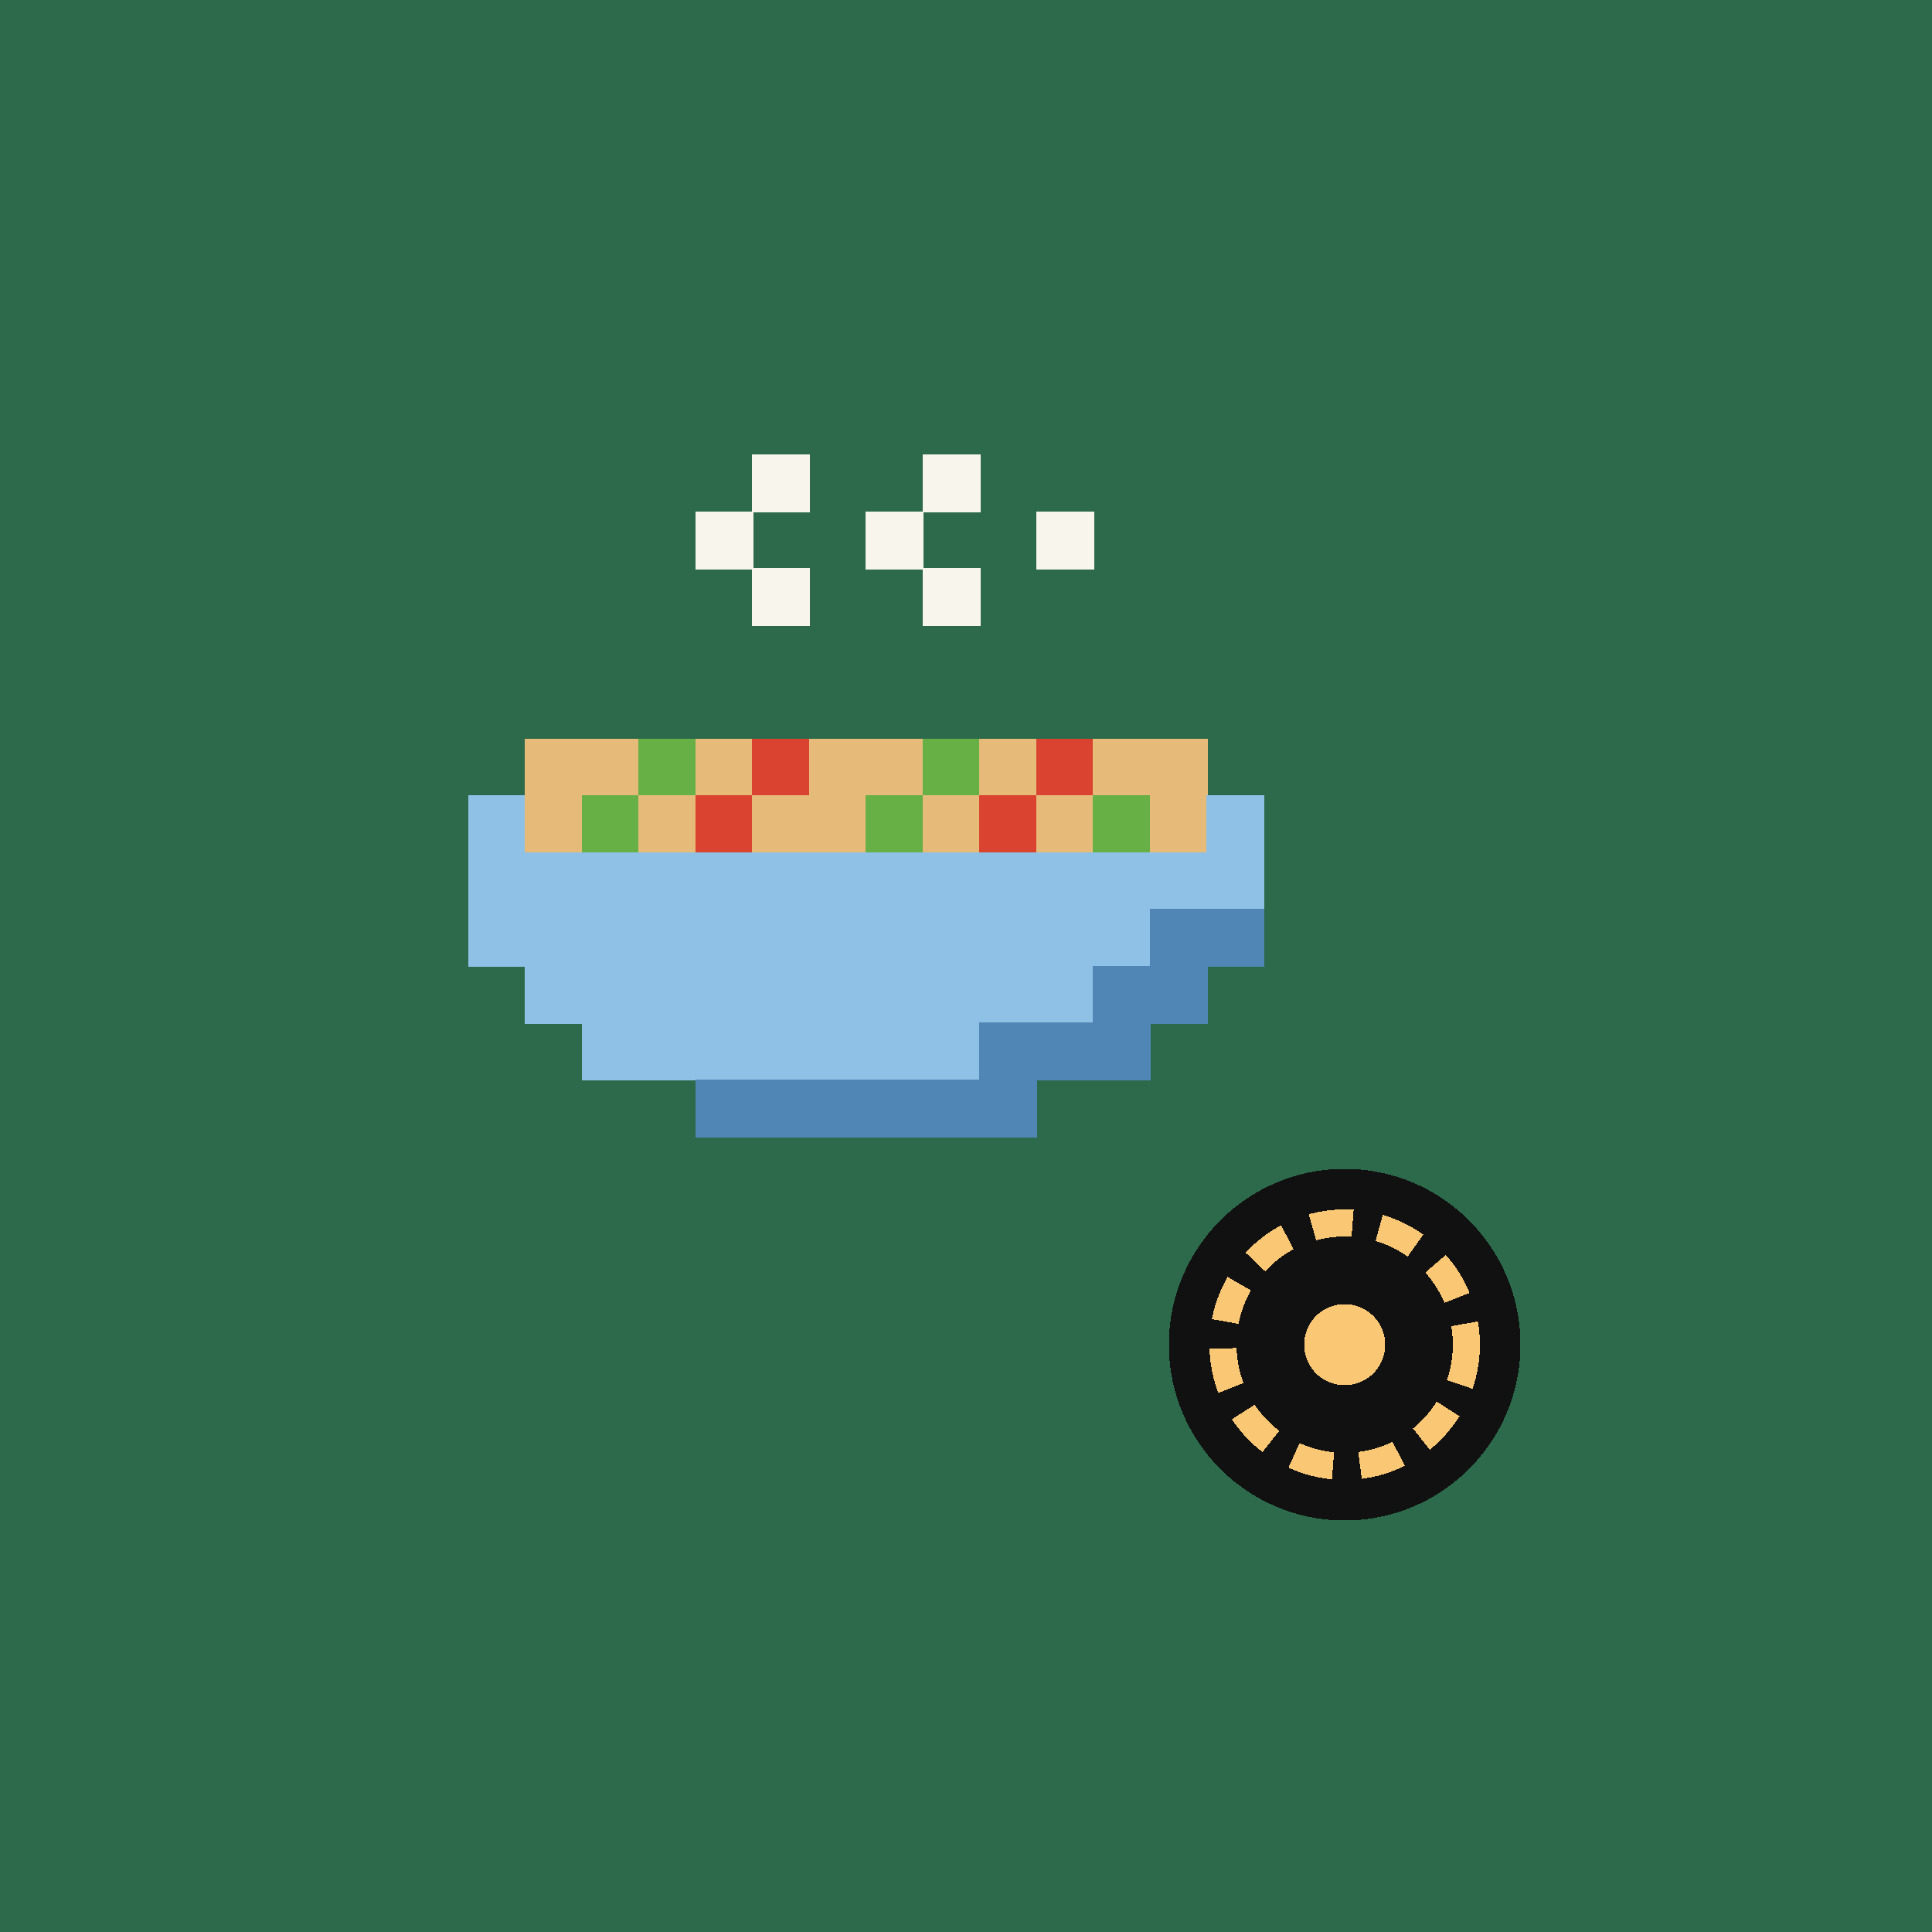
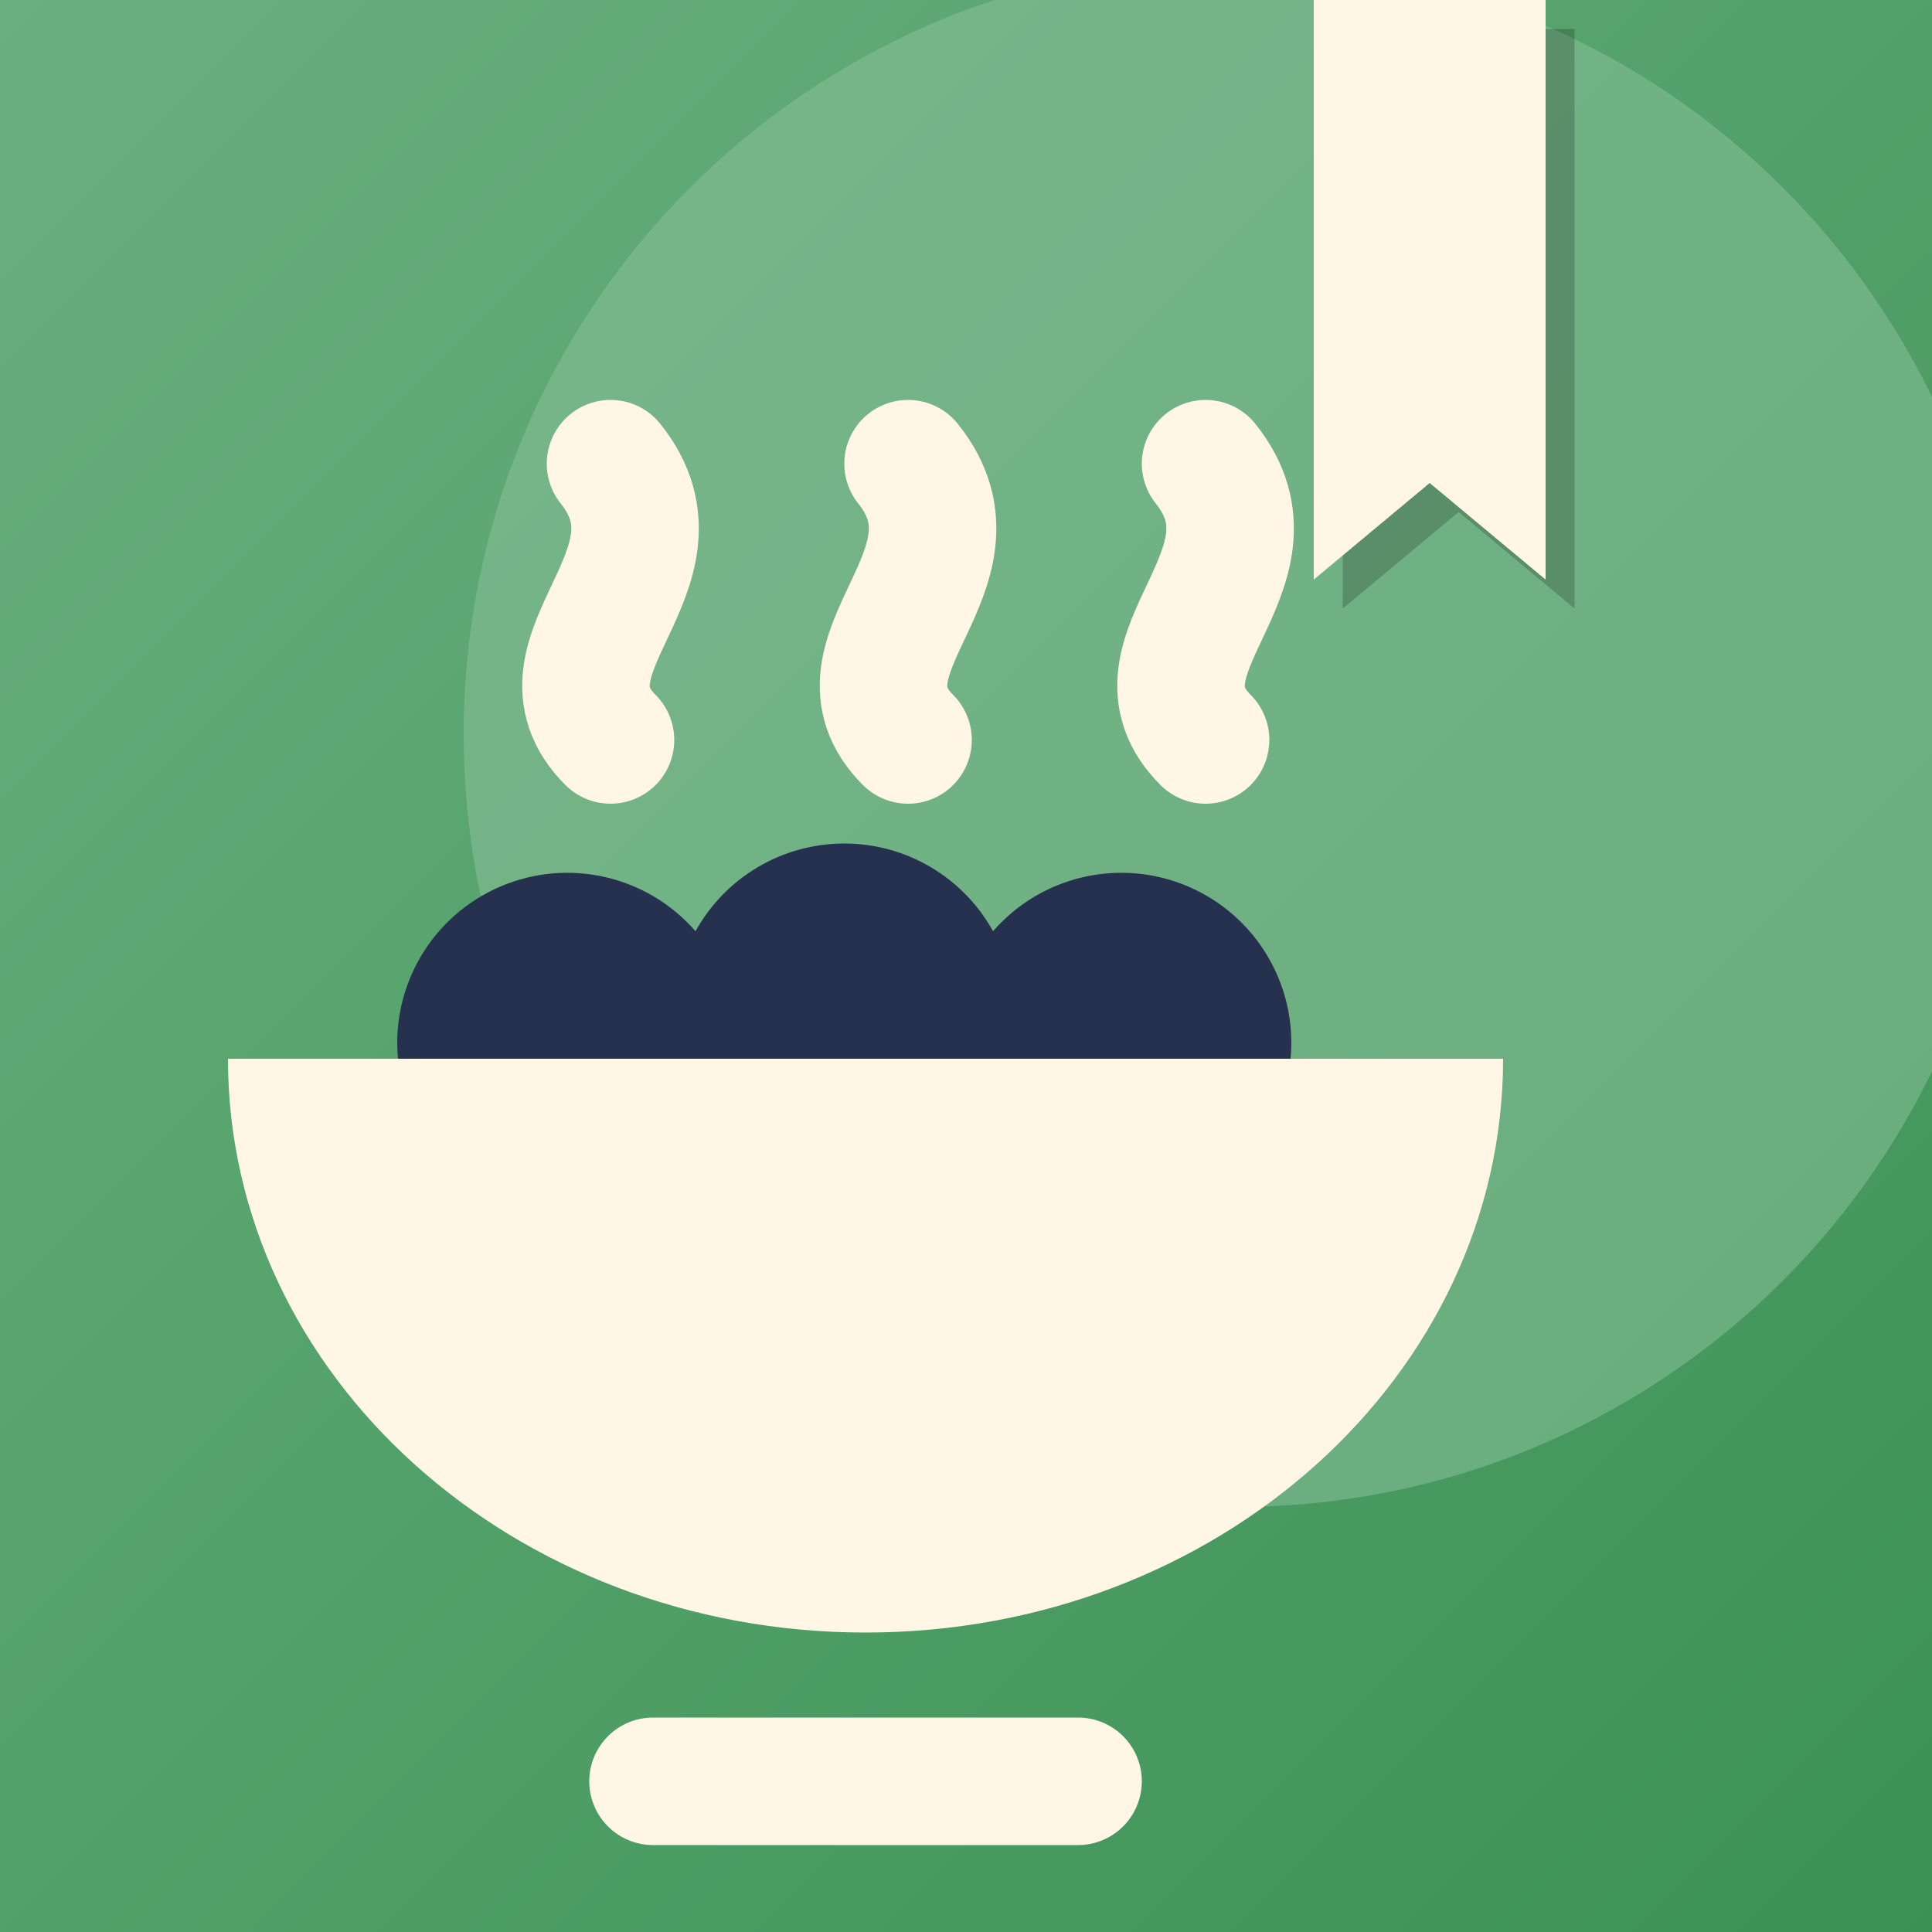
- <svg xmlns="http://www.w3.org/2000/svg" viewBox="0 0 100 100" shape-rendering="crispEdges">
-   <rect width="100" height="100" fill="#2D6A4C" />
-   <g transform="translate(15 15) scale(0.7)">
-     <g transform="translate(9 8) scale(4.2)">
-       <rect x="6" y="1" width="1.02" height="1.02" fill="#f8f5ec" />
-       <rect x="9" y="1" width="1.02" height="1.02" fill="#f8f5ec" />
-       <rect x="5" y="2" width="1.02" height="1.02" fill="#f8f5ec" />
-       <rect x="8" y="2" width="1.02" height="1.02" fill="#f8f5ec" />
-       <rect x="11" y="2" width="1.02" height="1.02" fill="#f8f5ec" />
-       <rect x="6" y="3" width="1.02" height="1.02" fill="#f8f5ec" />
-       <rect x="9" y="3" width="1.02" height="1.02" fill="#f8f5ec" />
-       <rect x="2" y="6" width="1.02" height="1.02" fill="#e6bb7a" />
-       <rect x="3" y="6" width="1.02" height="1.02" fill="#e6bb7a" />
-       <rect x="4" y="6" width="1.02" height="1.02" fill="#66b046" />
-       <rect x="5" y="6" width="1.02" height="1.02" fill="#e6bb7a" />
-       <rect x="6" y="6" width="1.02" height="1.02" fill="#d9432f" />
-       <rect x="7" y="6" width="1.02" height="1.02" fill="#e6bb7a" />
-       <rect x="8" y="6" width="1.02" height="1.02" fill="#e6bb7a" />
-       <rect x="9" y="6" width="1.02" height="1.02" fill="#66b046" />
-       <rect x="10" y="6" width="1.02" height="1.02" fill="#e6bb7a" />
-       <rect x="11" y="6" width="1.02" height="1.02" fill="#d9432f" />
-       <rect x="12" y="6" width="1.02" height="1.02" fill="#e6bb7a" />
-       <rect x="13" y="6" width="1.02" height="1.02" fill="#e6bb7a" />
-       <rect x="1" y="7" width="1.02" height="1.02" fill="#8fc1e6" />
-       <rect x="2" y="7" width="1.02" height="1.02" fill="#e6bb7a" />
-       <rect x="3" y="7" width="1.02" height="1.02" fill="#66b046" />
-       <rect x="4" y="7" width="1.02" height="1.02" fill="#e6bb7a" />
-       <rect x="5" y="7" width="1.02" height="1.02" fill="#d9432f" />
-       <rect x="6" y="7" width="1.02" height="1.02" fill="#e6bb7a" />
-       <rect x="7" y="7" width="1.02" height="1.02" fill="#e6bb7a" />
-       <rect x="8" y="7" width="1.02" height="1.02" fill="#66b046" />
-       <rect x="9" y="7" width="1.02" height="1.02" fill="#e6bb7a" />
-       <rect x="10" y="7" width="1.02" height="1.02" fill="#d9432f" />
-       <rect x="11" y="7" width="1.02" height="1.02" fill="#e6bb7a" />
-       <rect x="12" y="7" width="1.02" height="1.02" fill="#66b046" />
-       <rect x="13" y="7" width="1.02" height="1.02" fill="#e6bb7a" />
-       <rect x="14" y="7" width="1.02" height="1.02" fill="#8fc1e6" />
-       <rect x="1" y="8" width="1.02" height="1.02" fill="#8fc1e6" />
-       <rect x="2" y="8" width="1.02" height="1.02" fill="#8fc1e6" />
-       <rect x="3" y="8" width="1.02" height="1.02" fill="#8fc1e6" />
-       <rect x="4" y="8" width="1.02" height="1.02" fill="#8fc1e6" />
-       <rect x="5" y="8" width="1.02" height="1.02" fill="#8fc1e6" />
-       <rect x="6" y="8" width="1.02" height="1.02" fill="#8fc1e6" />
-       <rect x="7" y="8" width="1.02" height="1.02" fill="#8fc1e6" />
-       <rect x="8" y="8" width="1.02" height="1.02" fill="#8fc1e6" />
-       <rect x="9" y="8" width="1.02" height="1.02" fill="#8fc1e6" />
-       <rect x="10" y="8" width="1.02" height="1.02" fill="#8fc1e6" />
-       <rect x="11" y="8" width="1.02" height="1.02" fill="#8fc1e6" />
-       <rect x="12" y="8" width="1.02" height="1.02" fill="#8fc1e6" />
-       <rect x="13" y="8" width="1.02" height="1.02" fill="#8fc1e6" />
-       <rect x="14" y="8" width="1.02" height="1.02" fill="#8fc1e6" />
-       <rect x="1" y="9" width="1.02" height="1.02" fill="#8fc1e6" />
-       <rect x="2" y="9" width="1.02" height="1.02" fill="#8fc1e6" />
-       <rect x="3" y="9" width="1.02" height="1.02" fill="#8fc1e6" />
-       <rect x="4" y="9" width="1.02" height="1.02" fill="#8fc1e6" />
-       <rect x="5" y="9" width="1.02" height="1.02" fill="#8fc1e6" />
-       <rect x="6" y="9" width="1.02" height="1.02" fill="#8fc1e6" />
-       <rect x="7" y="9" width="1.02" height="1.02" fill="#8fc1e6" />
-       <rect x="8" y="9" width="1.02" height="1.02" fill="#8fc1e6" />
-       <rect x="9" y="9" width="1.02" height="1.02" fill="#8fc1e6" />
-       <rect x="10" y="9" width="1.02" height="1.02" fill="#8fc1e6" />
-       <rect x="11" y="9" width="1.02" height="1.02" fill="#8fc1e6" />
-       <rect x="12" y="9" width="1.02" height="1.02" fill="#8fc1e6" />
-       <rect x="13" y="9" width="1.02" height="1.02" fill="#4f86b5" />
-       <rect x="14" y="9" width="1.02" height="1.02" fill="#4f86b5" />
-       <rect x="2" y="10" width="1.02" height="1.02" fill="#8fc1e6" />
-       <rect x="3" y="10" width="1.02" height="1.02" fill="#8fc1e6" />
-       <rect x="4" y="10" width="1.02" height="1.02" fill="#8fc1e6" />
-       <rect x="5" y="10" width="1.02" height="1.02" fill="#8fc1e6" />
-       <rect x="6" y="10" width="1.02" height="1.02" fill="#8fc1e6" />
-       <rect x="7" y="10" width="1.02" height="1.02" fill="#8fc1e6" />
-       <rect x="8" y="10" width="1.02" height="1.02" fill="#8fc1e6" />
-       <rect x="9" y="10" width="1.02" height="1.02" fill="#8fc1e6" />
-       <rect x="10" y="10" width="1.02" height="1.02" fill="#8fc1e6" />
-       <rect x="11" y="10" width="1.02" height="1.02" fill="#8fc1e6" />
-       <rect x="12" y="10" width="1.02" height="1.02" fill="#4f86b5" />
-       <rect x="13" y="10" width="1.02" height="1.02" fill="#4f86b5" />
-       <rect x="3" y="11" width="1.02" height="1.02" fill="#8fc1e6" />
-       <rect x="4" y="11" width="1.02" height="1.02" fill="#8fc1e6" />
-       <rect x="5" y="11" width="1.02" height="1.02" fill="#8fc1e6" />
-       <rect x="6" y="11" width="1.02" height="1.02" fill="#8fc1e6" />
-       <rect x="7" y="11" width="1.02" height="1.02" fill="#8fc1e6" />
-       <rect x="8" y="11" width="1.02" height="1.02" fill="#8fc1e6" />
-       <rect x="9" y="11" width="1.02" height="1.02" fill="#8fc1e6" />
-       <rect x="10" y="11" width="1.02" height="1.02" fill="#4f86b5" />
-       <rect x="11" y="11" width="1.02" height="1.02" fill="#4f86b5" />
-       <rect x="12" y="11" width="1.02" height="1.02" fill="#4f86b5" />
-       <rect x="5" y="12" width="1.02" height="1.02" fill="#4f86b5" />
-       <rect x="6" y="12" width="1.02" height="1.02" fill="#4f86b5" />
-       <rect x="7" y="12" width="1.02" height="1.02" fill="#4f86b5" />
-       <rect x="8" y="12" width="1.02" height="1.02" fill="#4f86b5" />
-       <rect x="9" y="12" width="1.02" height="1.02" fill="#4f86b5" />
-       <rect x="10" y="12" width="1.02" height="1.02" fill="#4f86b5" />
+ <svg xmlns="http://www.w3.org/2000/svg" viewBox="0 0 100 100">
+   <defs>
+     <linearGradient id="degrade" x1="0" y1="0" x2="1" y2="1">
+       <stop offset="0" stop-color="#69b07e" />
+       <stop offset="1" stop-color="#3b9155" />
+     </linearGradient>
+     <clipPath id="cadre">
+       <rect width="100" height="100" />
+     </clipPath>
+   </defs>
+   <g clip-path="url(#cadre)">
+     <rect width="100" height="100" fill="url(#degrade)" />
+     <circle cx="64" cy="38" r="40" fill="#88c099" opacity=".55" />
+     <g transform="translate(-8 2) scale(1.1)">
+       <path d="M26 48a8 8 0 0 1 14-6 8 8 0 0 1 14 0 8 8 0 0 1 14 6z" fill="#26304F" />
+       <path d="M18 48h60a30 27 0 0 1-60 0z" fill="#FFF6E6" />
+       <path d="M38 82h20M36 33c-4-4 4-8 0-13M50 33c-4-4 4-8 0-13M64 33c-4-4 4-8 0-13" fill="none" stroke="#FFF6E6" stroke-width="6" stroke-linecap="round" stroke-linejoin="round" />
    </g>
-     <circle cx="78" cy="78" r="13" fill="#111" />
-     <circle cx="78" cy="78" r="9" fill="none" stroke="#FAC775" stroke-width="2" stroke-dasharray="3 2" />
-     <circle cx="78" cy="78" r="3" fill="#FAC775" />
+     <path d="M68 0h12v30l-6-5-6 5z" fill="#000" opacity=".2" transform="translate(1.5 1.5)" />
+     <path d="M68 0h12v30l-6-5-6 5z" fill="#FFF6E6" />
  </g>
</svg>
